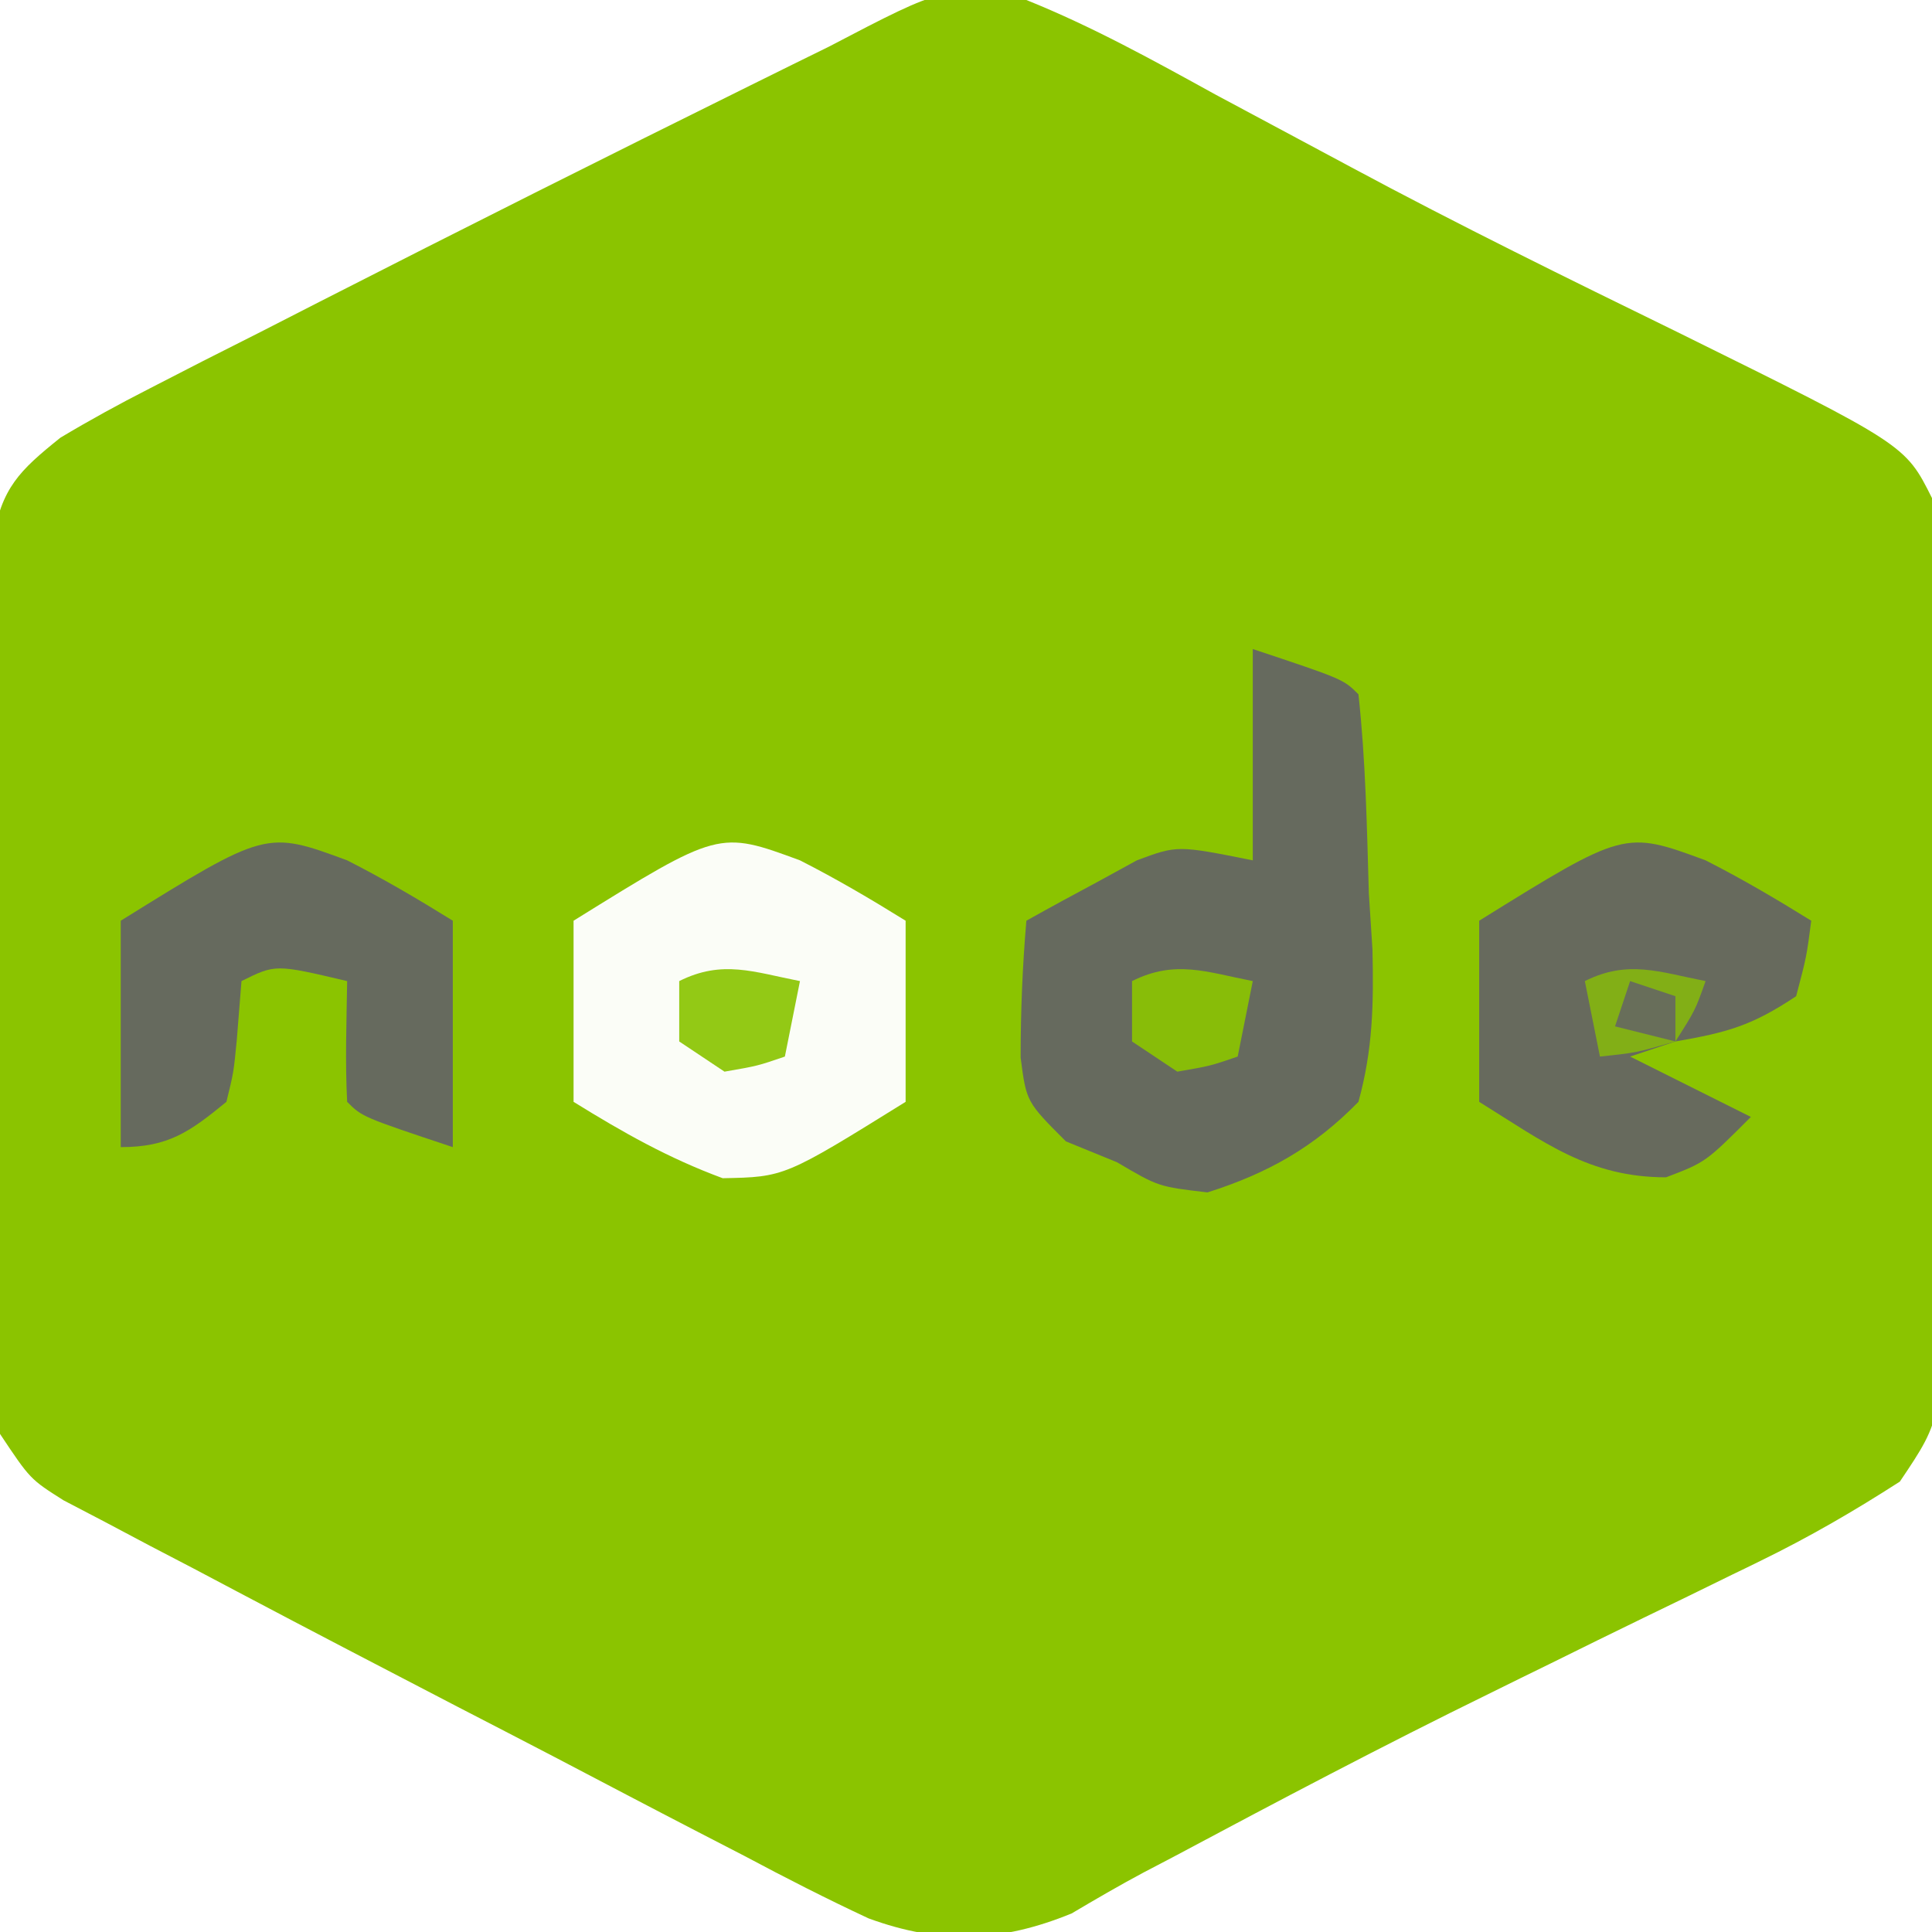
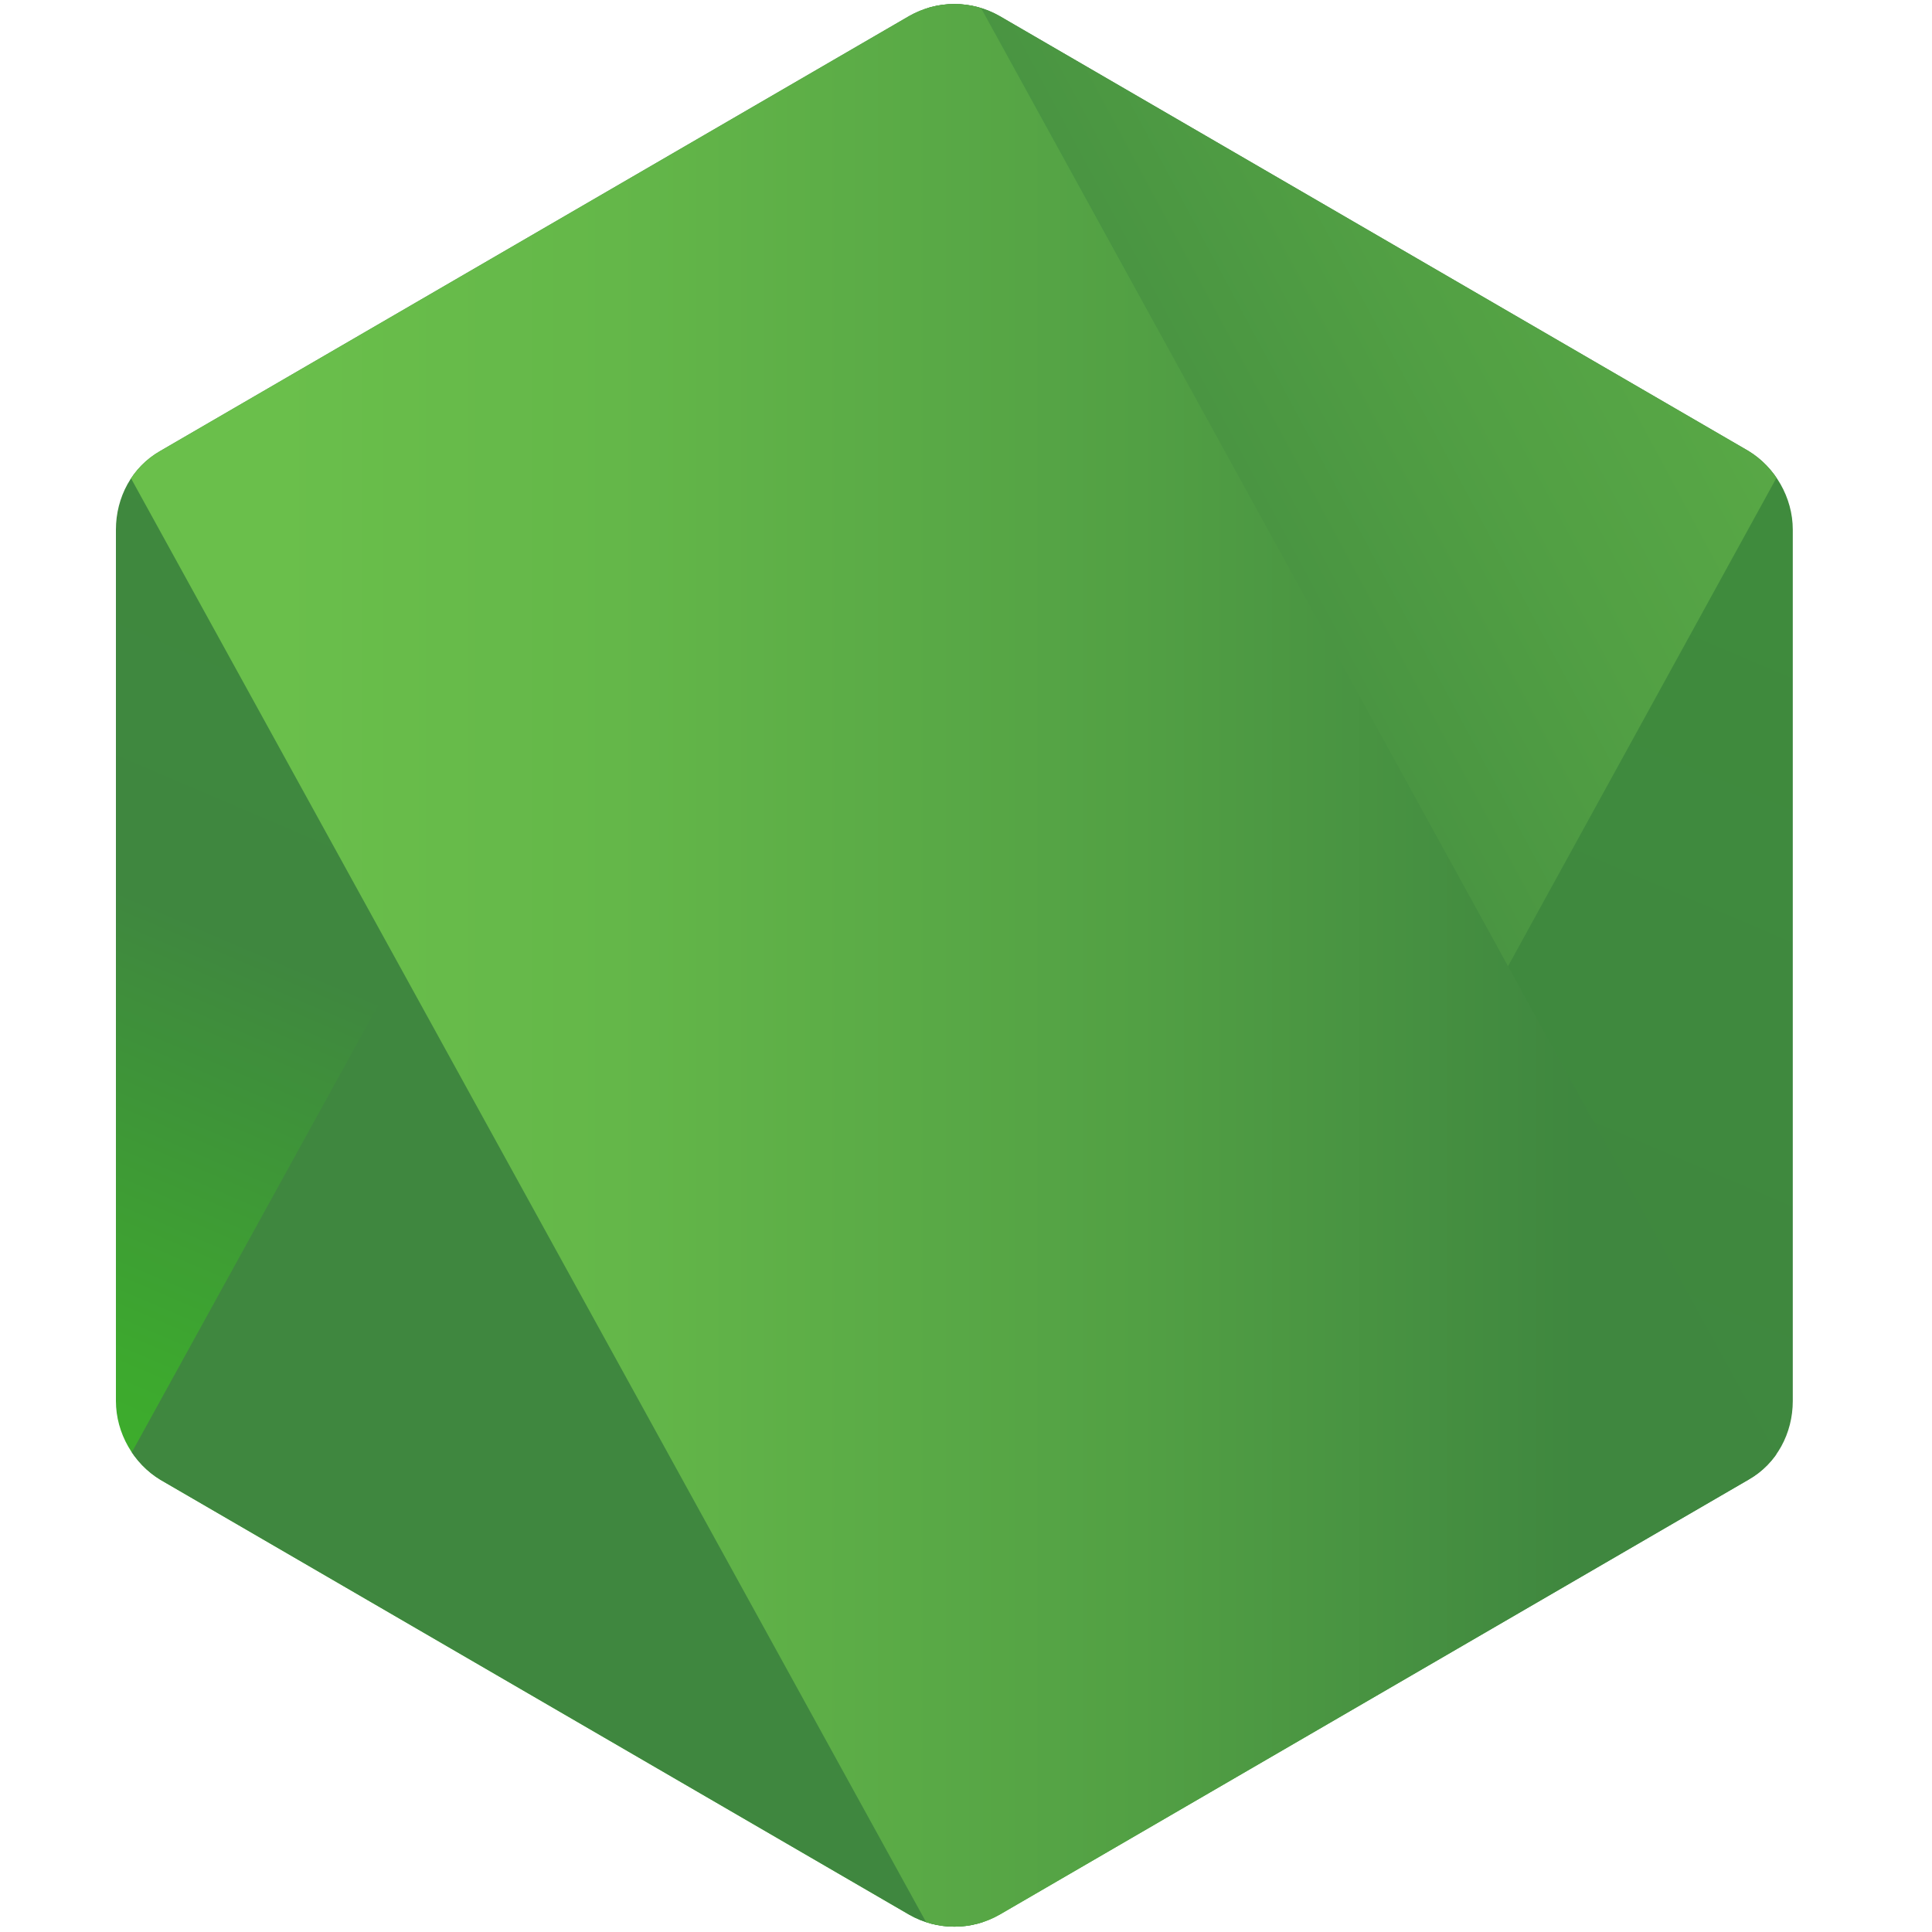
- <svg xmlns="http://www.w3.org/2000/svg" viewBox="0 0 128 128">
-   <path fill="#8bc400" d="M68 0c4.35 1.75 8.4 3.99 12.5 6.25 1.79.96 3.58 1.92 5.38 2.88 1.22.65 2.44 1.31 3.66 1.96 7.11 3.82 14.35 7.37 21.59 10.91 15.1 7.46 15.1 7.46 16.87 11 .12 1.94.17 3.89.19 5.84.02 1.22.03 2.45.05 3.71l.03 4.03c.01.68.01 1.35.02 2.05q.045 5.37.06 10.74c.01 2.96.04 5.91.08 8.87.05 3.58.08 7.15.08 10.73.01 1.36.03 2.72.05 4.08.18 10.85.18 10.85-2.69 15.11-3.03 1.95-6.01 3.68-9.25 5.26-.61.3-1.22.6-1.85.9-1.96.97-3.93 1.92-5.89 2.87-2.04.99-4.07 1.99-6.11 3-1.35.66-2.7 1.32-4.05 1.99-7.09 3.47-14.06 7.15-21.03 10.87-.64.33-1.27.66-1.93 1.01-1.61.86-3.19 1.78-4.76 2.71-4.69 1.92-8.72 2.06-13.45.33-2.79-1.3-5.51-2.69-8.23-4.14-1-.52-2.01-1.04-3.04-1.57-3.21-1.66-6.4-3.34-9.59-5.01-2.14-1.11-4.27-2.22-6.41-3.32-4.85-2.52-9.7-5.04-14.54-7.6-1.93-1.03-3.86-2.04-5.81-3.05-.99-.53-1.98-1.05-3-1.59-.89-.47-1.79-.94-2.72-1.42C2 98 2 98 0 95c-.27-2.69-.27-2.69-.29-5.97-.01-1.23-.03-2.45-.04-3.72 0-1.34 0-2.68-.01-4.02 0-1.38-.01-2.76-.02-4.13-.01-2.89-.01-5.77-.01-8.66 0-3.69-.03-7.38-.06-11.08q-.03-4.26-.03-8.52c0-1.36-.01-2.73-.02-4.09C-.5 42.91-.5 41-.49 39.1v-3.29C.12 32.31 1.26 31.2 4 29c1.92-1.15 3.89-2.23 5.89-3.25 1.17-.6 2.35-1.21 3.56-1.83 1.27-.64 2.53-1.28 3.8-1.92 1.3-.66 2.6-1.33 3.89-1.99 9.48-4.84 18.99-9.61 28.53-14.33.93-.46 1.85-.91 2.81-1.39.8-.39 1.61-.79 2.44-1.2C62.7-.98 62.7-.98 68 0" />
-   <path fill="#666a5e" d="M83 43c6 2 6 2 7 3 .48 4.38.56 8.78.69 13.19.08 1.23.16 2.46.24 3.73.08 3.62.03 6.59-.93 10.08-2.94 3.01-6 4.73-10 6-3.25-.38-3.25-.38-6-2-1.11-.45-2.23-.91-3.38-1.38C68 73 68 73 67.62 70.07c0-3.05.12-6.04.38-9.07 1.55-.87 3.12-1.72 4.69-2.56.87-.48 1.74-.95 2.63-1.44C78 56 78 56 83 57z" />
-   <path fill="#fbfdf7" d="M53 57c2.42 1.23 4.68 2.56 7 4v12c-8.02 4.98-8.02 4.98-12.12 5.06-3.6-1.33-6.62-3.04-9.88-5.06V61c9.63-5.98 9.63-5.98 15-4" />
-   <path fill="#676a5d" d="M113 57c2.42 1.23 4.68 2.56 7 4-.31 2.38-.31 2.38-1 5-2.97 1.98-4.58 2.4-8 3l-3 1 8 4c-3 3-3 3-5.62 4-5.11 0-8.08-2.33-12.38-5V61c9.63-5.98 9.63-5.98 15-4" />
-   <path fill="#666a5e" d="M23 57c2.42 1.23 4.68 2.56 7 4v15c-6-2-6-2-7-3-.14-2.67-.04-5.32 0-8-4.75-1.12-4.75-1.12-7 0-.1 1.28-.21 2.56-.31 3.88-.21 2.17-.21 2.17-.69 4.12-2.43 1.99-3.84 3-7 3V61c9.63-5.98 9.63-5.98 15-4" />
-   <path fill="#88bd08" d="m83 65-1 5c-1.81.62-1.81.62-4 1l-3-2v-4c2.86-1.43 4.93-.6 8 0" />
-   <path fill="#93c915" d="m53 65-1 5c-1.81.62-1.81.62-4 1l-3-2v-4c2.86-1.43 4.93-.6 8 0" />
-   <path fill="#82af16" d="M113 65c-.69 1.94-.69 1.94-2 4-2.62.75-2.62.75-5 1-.17-.83-.17-.83-1-5 2.86-1.43 4.93-.6 8 0" />
-   <path fill="#686e5a" d="m108 65 3 1v3l-4-1z" />
+ <svg xmlns="http://www.w3.org/2000/svg" width="200" height="200" viewBox="0 0 44 50">
+   <defs>
+     <linearGradient id="a" x1="30.33" x2="14.9" y1="8.56" y2="44.7" gradientUnits="userSpaceOnUse">
+       <stop stop-color="#3f8b3d" />
+       <stop offset=".64" stop-color="#3f873f" />
+       <stop offset=".93" stop-color="#3da92e" />
+       <stop offset="1" stop-color="#3dae2b" />
+     </linearGradient>
+     <linearGradient id="b" x1="18.8" x2="68" y1="26.8" y2=".4" gradientUnits="userSpaceOnUse">
+       <stop offset=".14" stop-color="#3f873f" />
+       <stop offset=".4" stop-color="#52a044" />
+       <stop offset=".71" stop-color="#64b749" />
+       <stop offset=".91" stop-color="#6abf4b" />
+     </linearGradient>
+     <linearGradient id="d" x1=".25" x2="44" y1="24.5" y2="24.5" gradientUnits="userSpaceOnUse">
+       <stop offset=".09" stop-color="#6abf4b" />
+       <stop offset=".29" stop-color="#64b749" />
+       <stop offset=".6" stop-color="#52a044" />
+       <stop offset=".86" stop-color="#3f873f" />
+     </linearGradient>
+     <clipPath id="c">
+       <path d="M22.873.417a2.36 2.36 0 0 0-2.348 0L1.151 11.669C.414 12.086 0 12.873 0 13.707v22.551c0 .834.46 1.621 1.15 2.038l19.375 11.253a2.36 2.36 0 0 0 2.348 0l19.374-11.253c.737-.417 1.15-1.204 1.15-2.038V13.707c0-.834-.46-1.62-1.15-2.038z" />
+     </clipPath>
+   </defs>
+   <path fill="url(#a)" d="M22.873.417a2.36 2.36 0 0 0-2.348 0L1.151 11.669C.414 12.086 0 12.873 0 13.707v22.551c0 .834.46 1.621 1.15 2.038l19.375 11.253a2.36 2.36 0 0 0 2.348 0l19.374-11.253c.737-.417 1.15-1.204 1.15-2.038V13.707c0-.834-.46-1.62-1.15-2.038z" />
+   <path fill="url(#b)" d="m21.699-1.047 21.506 12.995L21.7 51.073.153 38.055z" clip-path="url(#c)" />
+   <path fill="url(#d)" d="M21.699-1.047.153 11.948l21.546 39.125 21.506-13.018z" clip-path="url(#c)" />
</svg>
